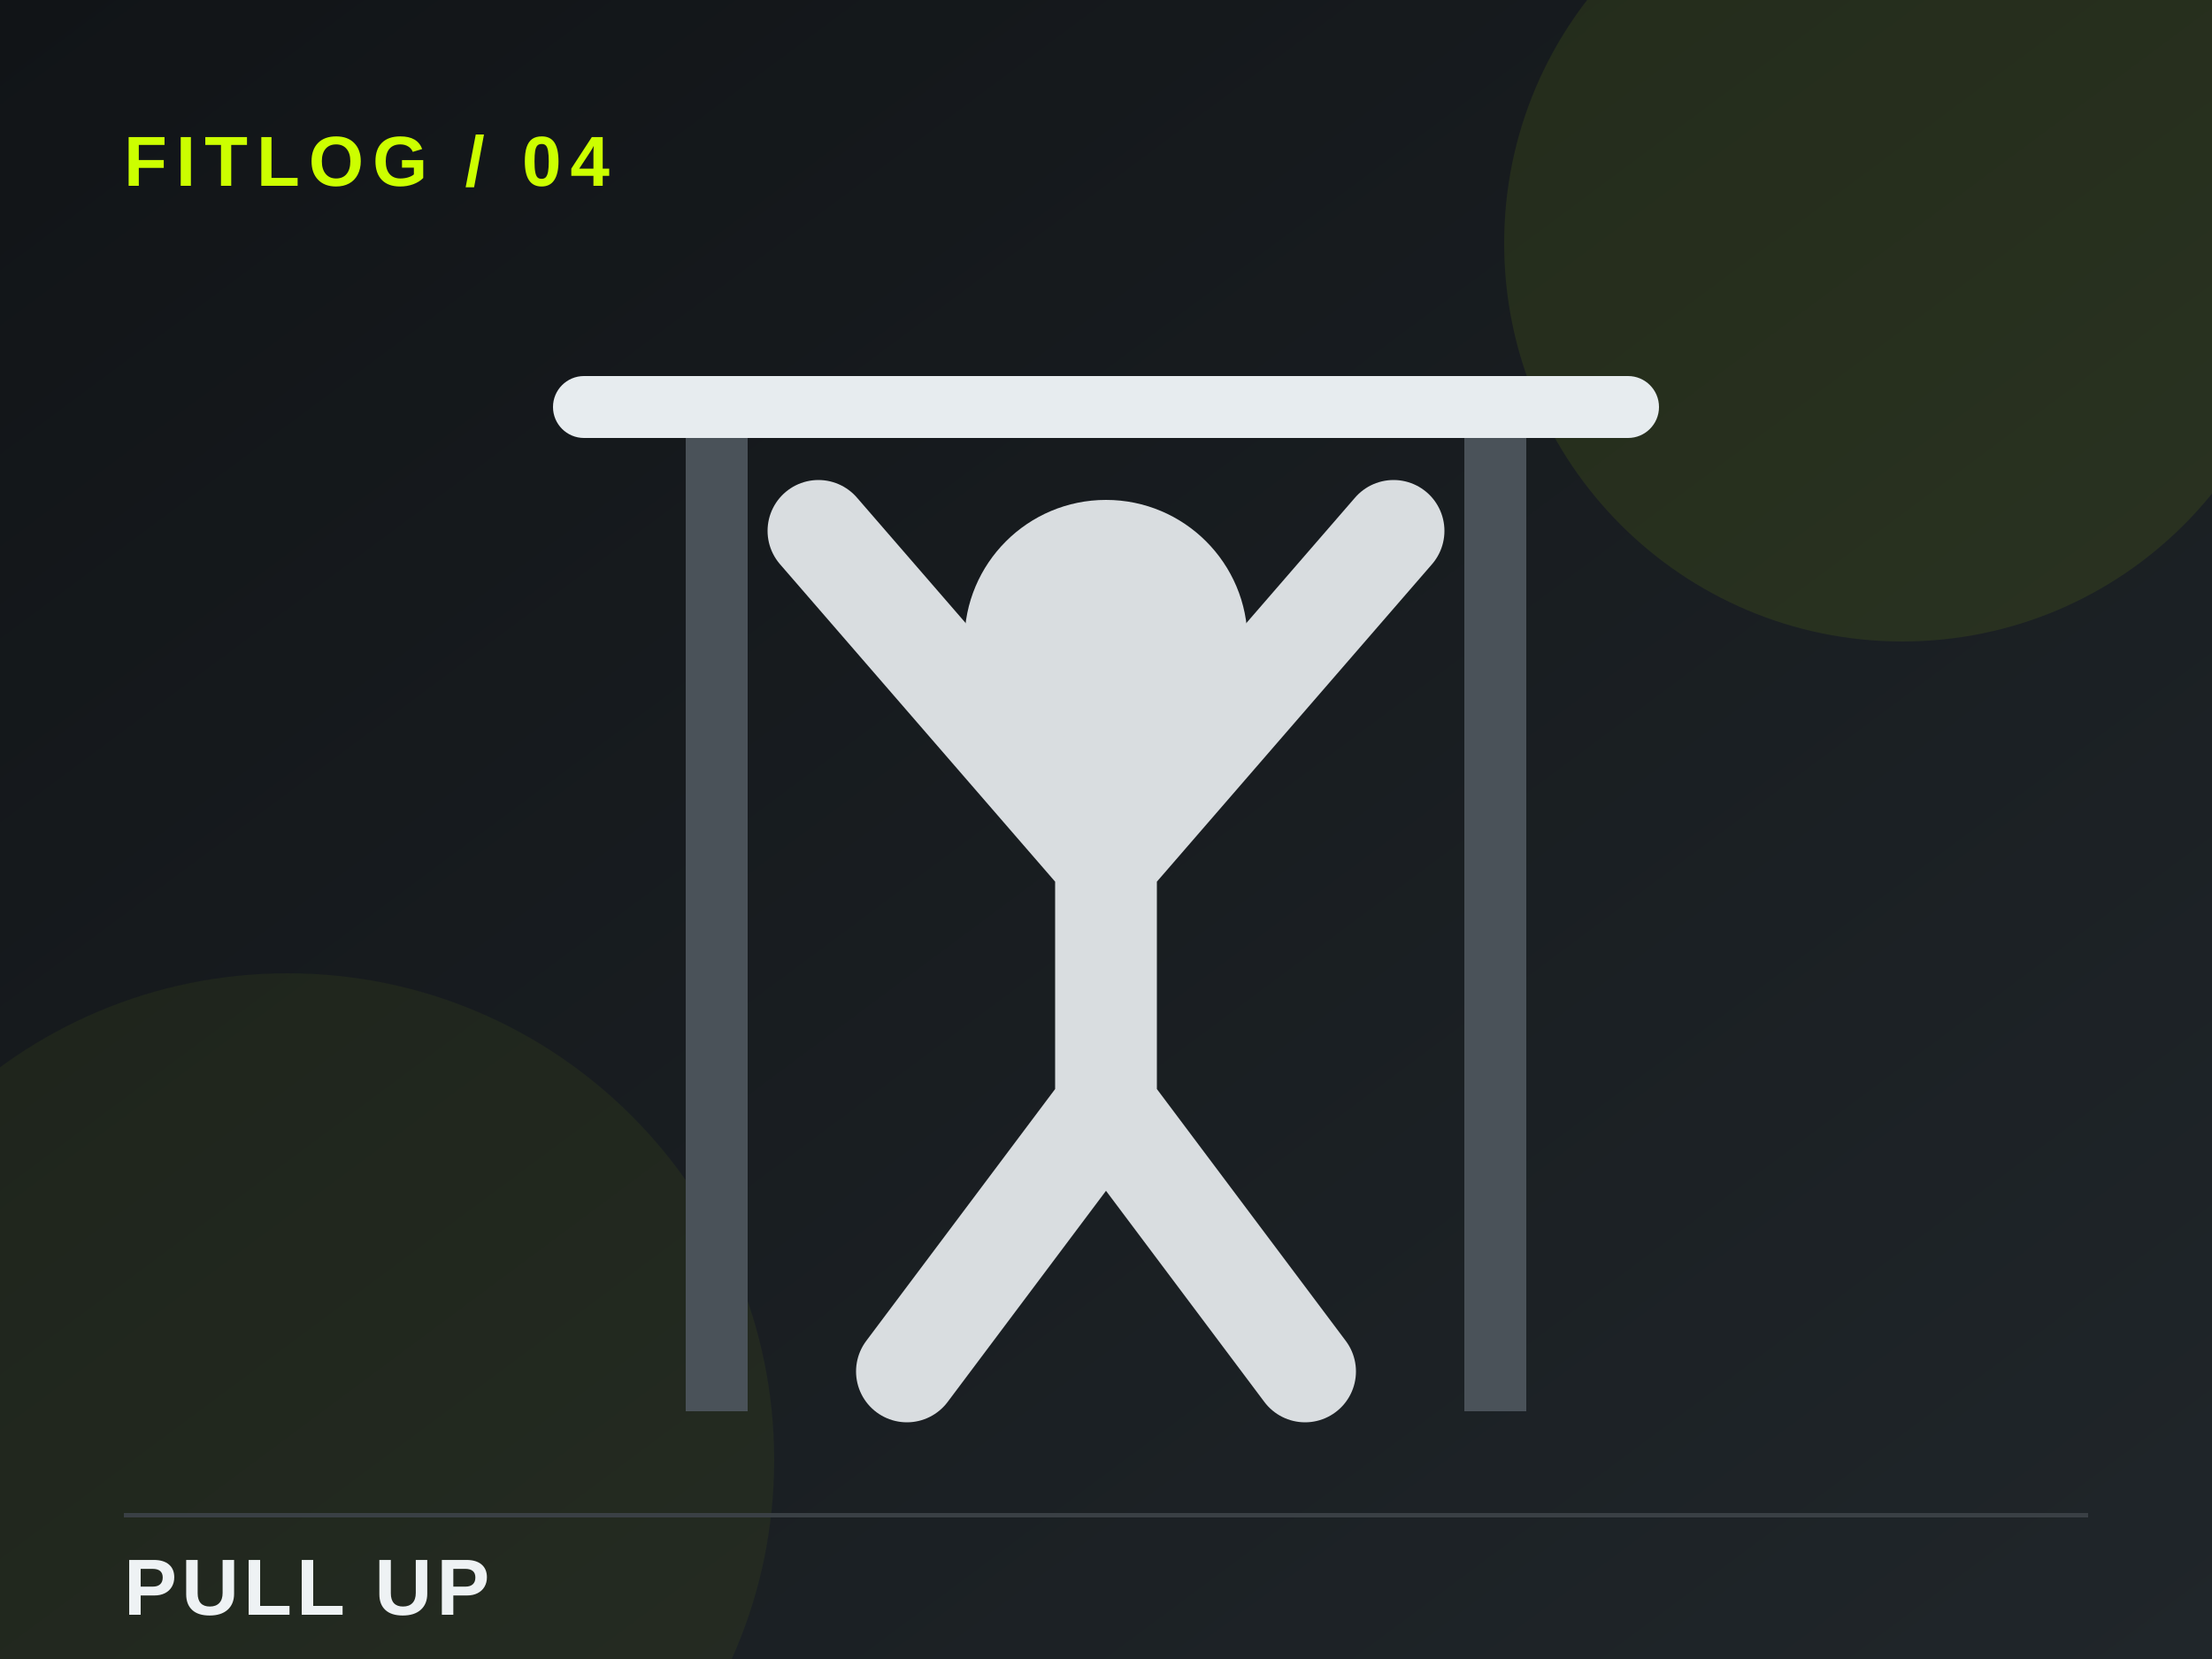
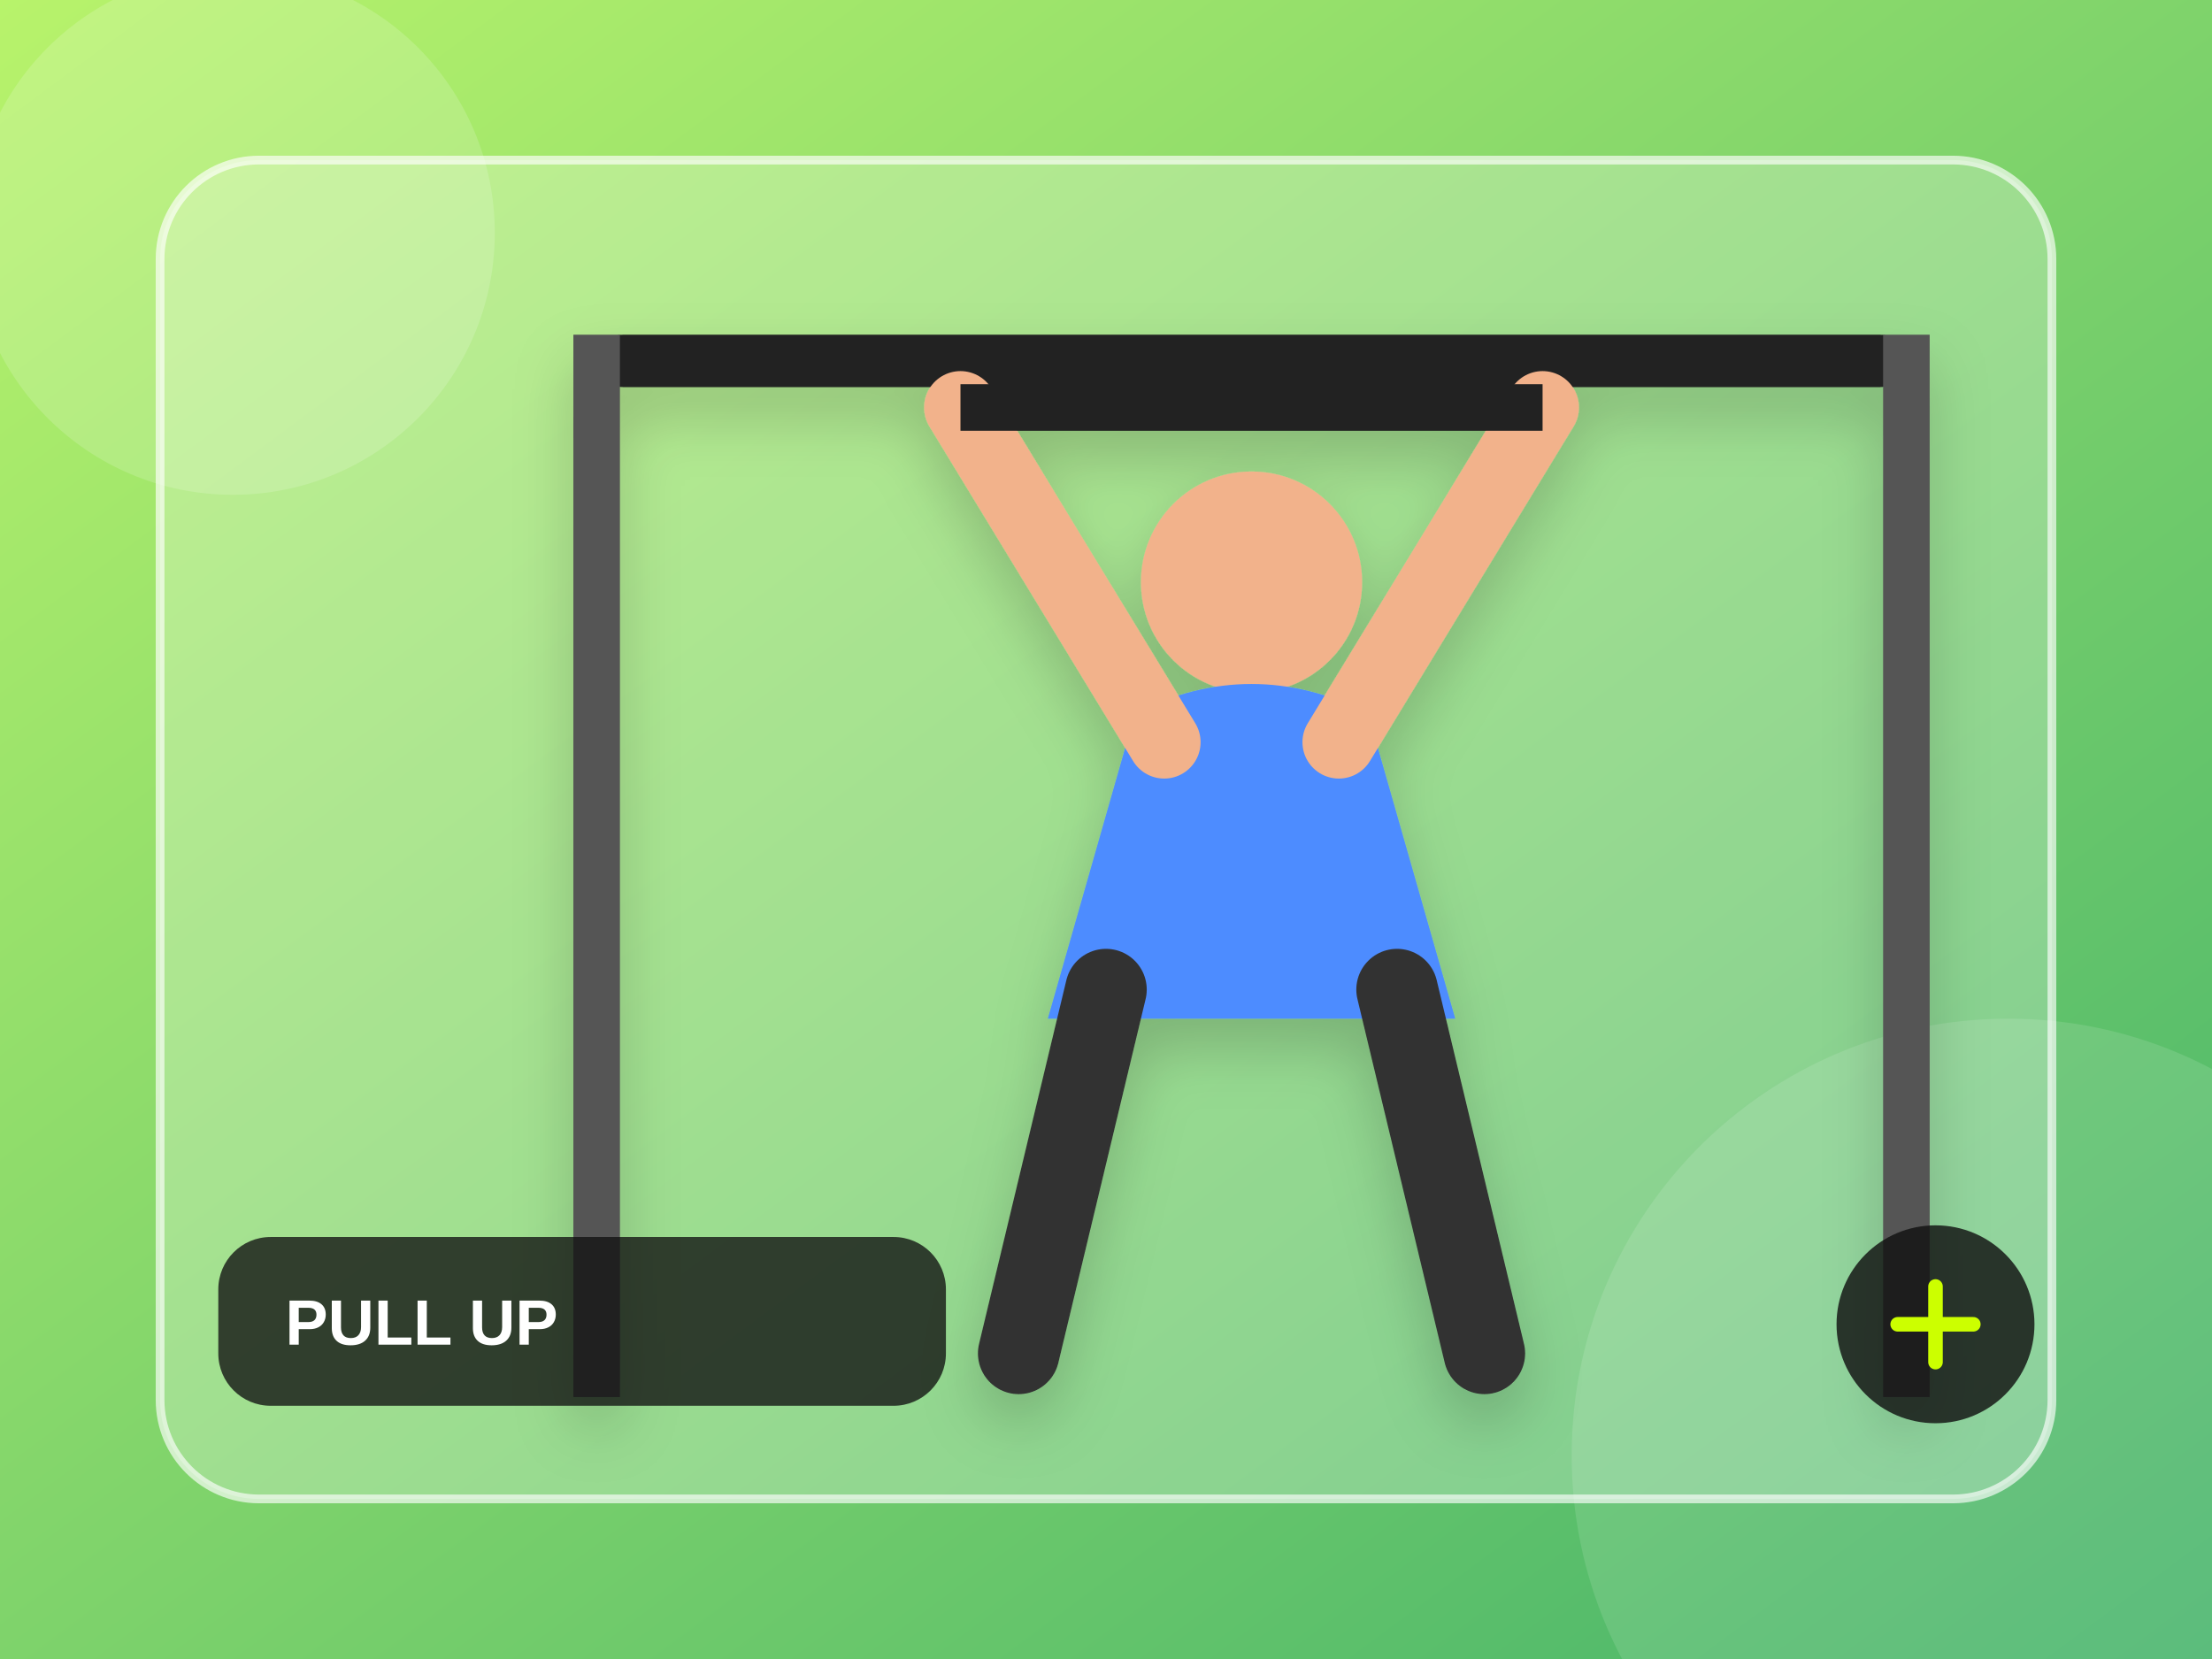
- <svg xmlns="http://www.w3.org/2000/svg" viewBox="0 0 500 375">
+ <svg xmlns="http://www.w3.org/2000/svg" viewBox="0 0 760 570">
  <defs>
    <linearGradient id="g" x1="0" y1="0" x2="1" y2="1">
-       <stop offset="0" stop-color="#111417" />
-       <stop offset="1" stop-color="#20262a" />
+       <stop offset="0" stop-color="#b8f36b" />
+       <stop offset="1" stop-color="#45b36b" />
    </linearGradient>
+     <filter id="s">
+       <feDropShadow dx="0" dy="10" stdDeviation="10" flood-opacity=".18" />
+     </filter>
  </defs>
-   <rect width="500" height="375" fill="url(#g)" />
-   <circle cx="430" cy="55" r="90" fill="#ccff00" opacity=".08" />
-   <circle cx="65" cy="330" r="110" fill="#ccff00" opacity=".05" />
-   <text x="28" y="42" fill="#ccff00" font-family="Arial,sans-serif" font-size="16" font-weight="800" letter-spacing="2">FITLOG / 04</text>
-   <rect x="125" y="85" width="250" height="14" rx="7" fill="#e7ecef" />
-   <rect x="155" y="99" width="14" height="220" fill="#4a5259" />
-   <rect x="331" y="99" width="14" height="220" fill="#4a5259" />
-   <circle cx="250" cy="145" r="32" fill="#d9dde0" />
-   <path d="M250 177 L250 250 M250 195 L185 120 M250 195 L315 120 M250 250 L205 310 M250 250 L295 310" stroke="#d9dde0" stroke-width="23" stroke-linecap="round" fill="none" />
-   <rect x="28" y="342" width="444" height="1" fill="#3a4045" />
-   <text x="28" y="365" fill="#eef2f4" font-family="Arial,sans-serif" font-size="18" font-weight="900" letter-spacing="1">PULL UP</text>
+   <rect width="760" height="570" fill="url(#g)" />
+   <circle cx="80" cy="80" r="90" fill="#fff" opacity=".16" />
+   <circle cx="690" cy="500" r="150" fill="#fff" opacity=".12" />
+   <rect x="55" y="55" width="650" height="460" rx="34" fill="#ffffff" opacity=".25" />
+   <rect x="55" y="55" width="650" height="460" rx="34" fill="none" stroke="#fff" stroke-width="3" opacity=".65" />
+   <g filter="url(#s)" transform="translate(0 10)">
+     <rect x="205" y="105" width="450" height="18" rx="9" fill="#222" />
+     <path d="M205 105 L205 470 M655 105 L655 470" stroke="#555" stroke-width="16" />
+     <circle cx="430" cy="190" r="38" fill="#f2b28b" />
+     <path d="M390 235 Q430 215 470 235 L500 340 L360 340 Z" fill="#4d8cff" />
+     <path d="M400 245 L330 130 M460 245 L530 130" stroke="#f2b28b" stroke-width="25" stroke-linecap="round" />
+     <path d="M330 130 L530 130" stroke="#222" stroke-width="16" />
+     <path d="M380 330 L350 455 M480 330 L510 455" stroke="#333" stroke-width="28" stroke-linecap="round" />
+   </g>
+   <rect x="75" y="425" width="250" height="58" rx="18" fill="#111" opacity=".78" />
+   <text x="98" y="462" font-family="Arial, sans-serif" font-size="22" font-weight="800" fill="#fff">PULL UP</text>
+   <circle cx="665" cy="455" r="34" fill="#111" opacity=".82" />
+   <path d="M652 455h26M665 442v26" stroke="#ccff00" stroke-width="5" stroke-linecap="round" />
</svg>
